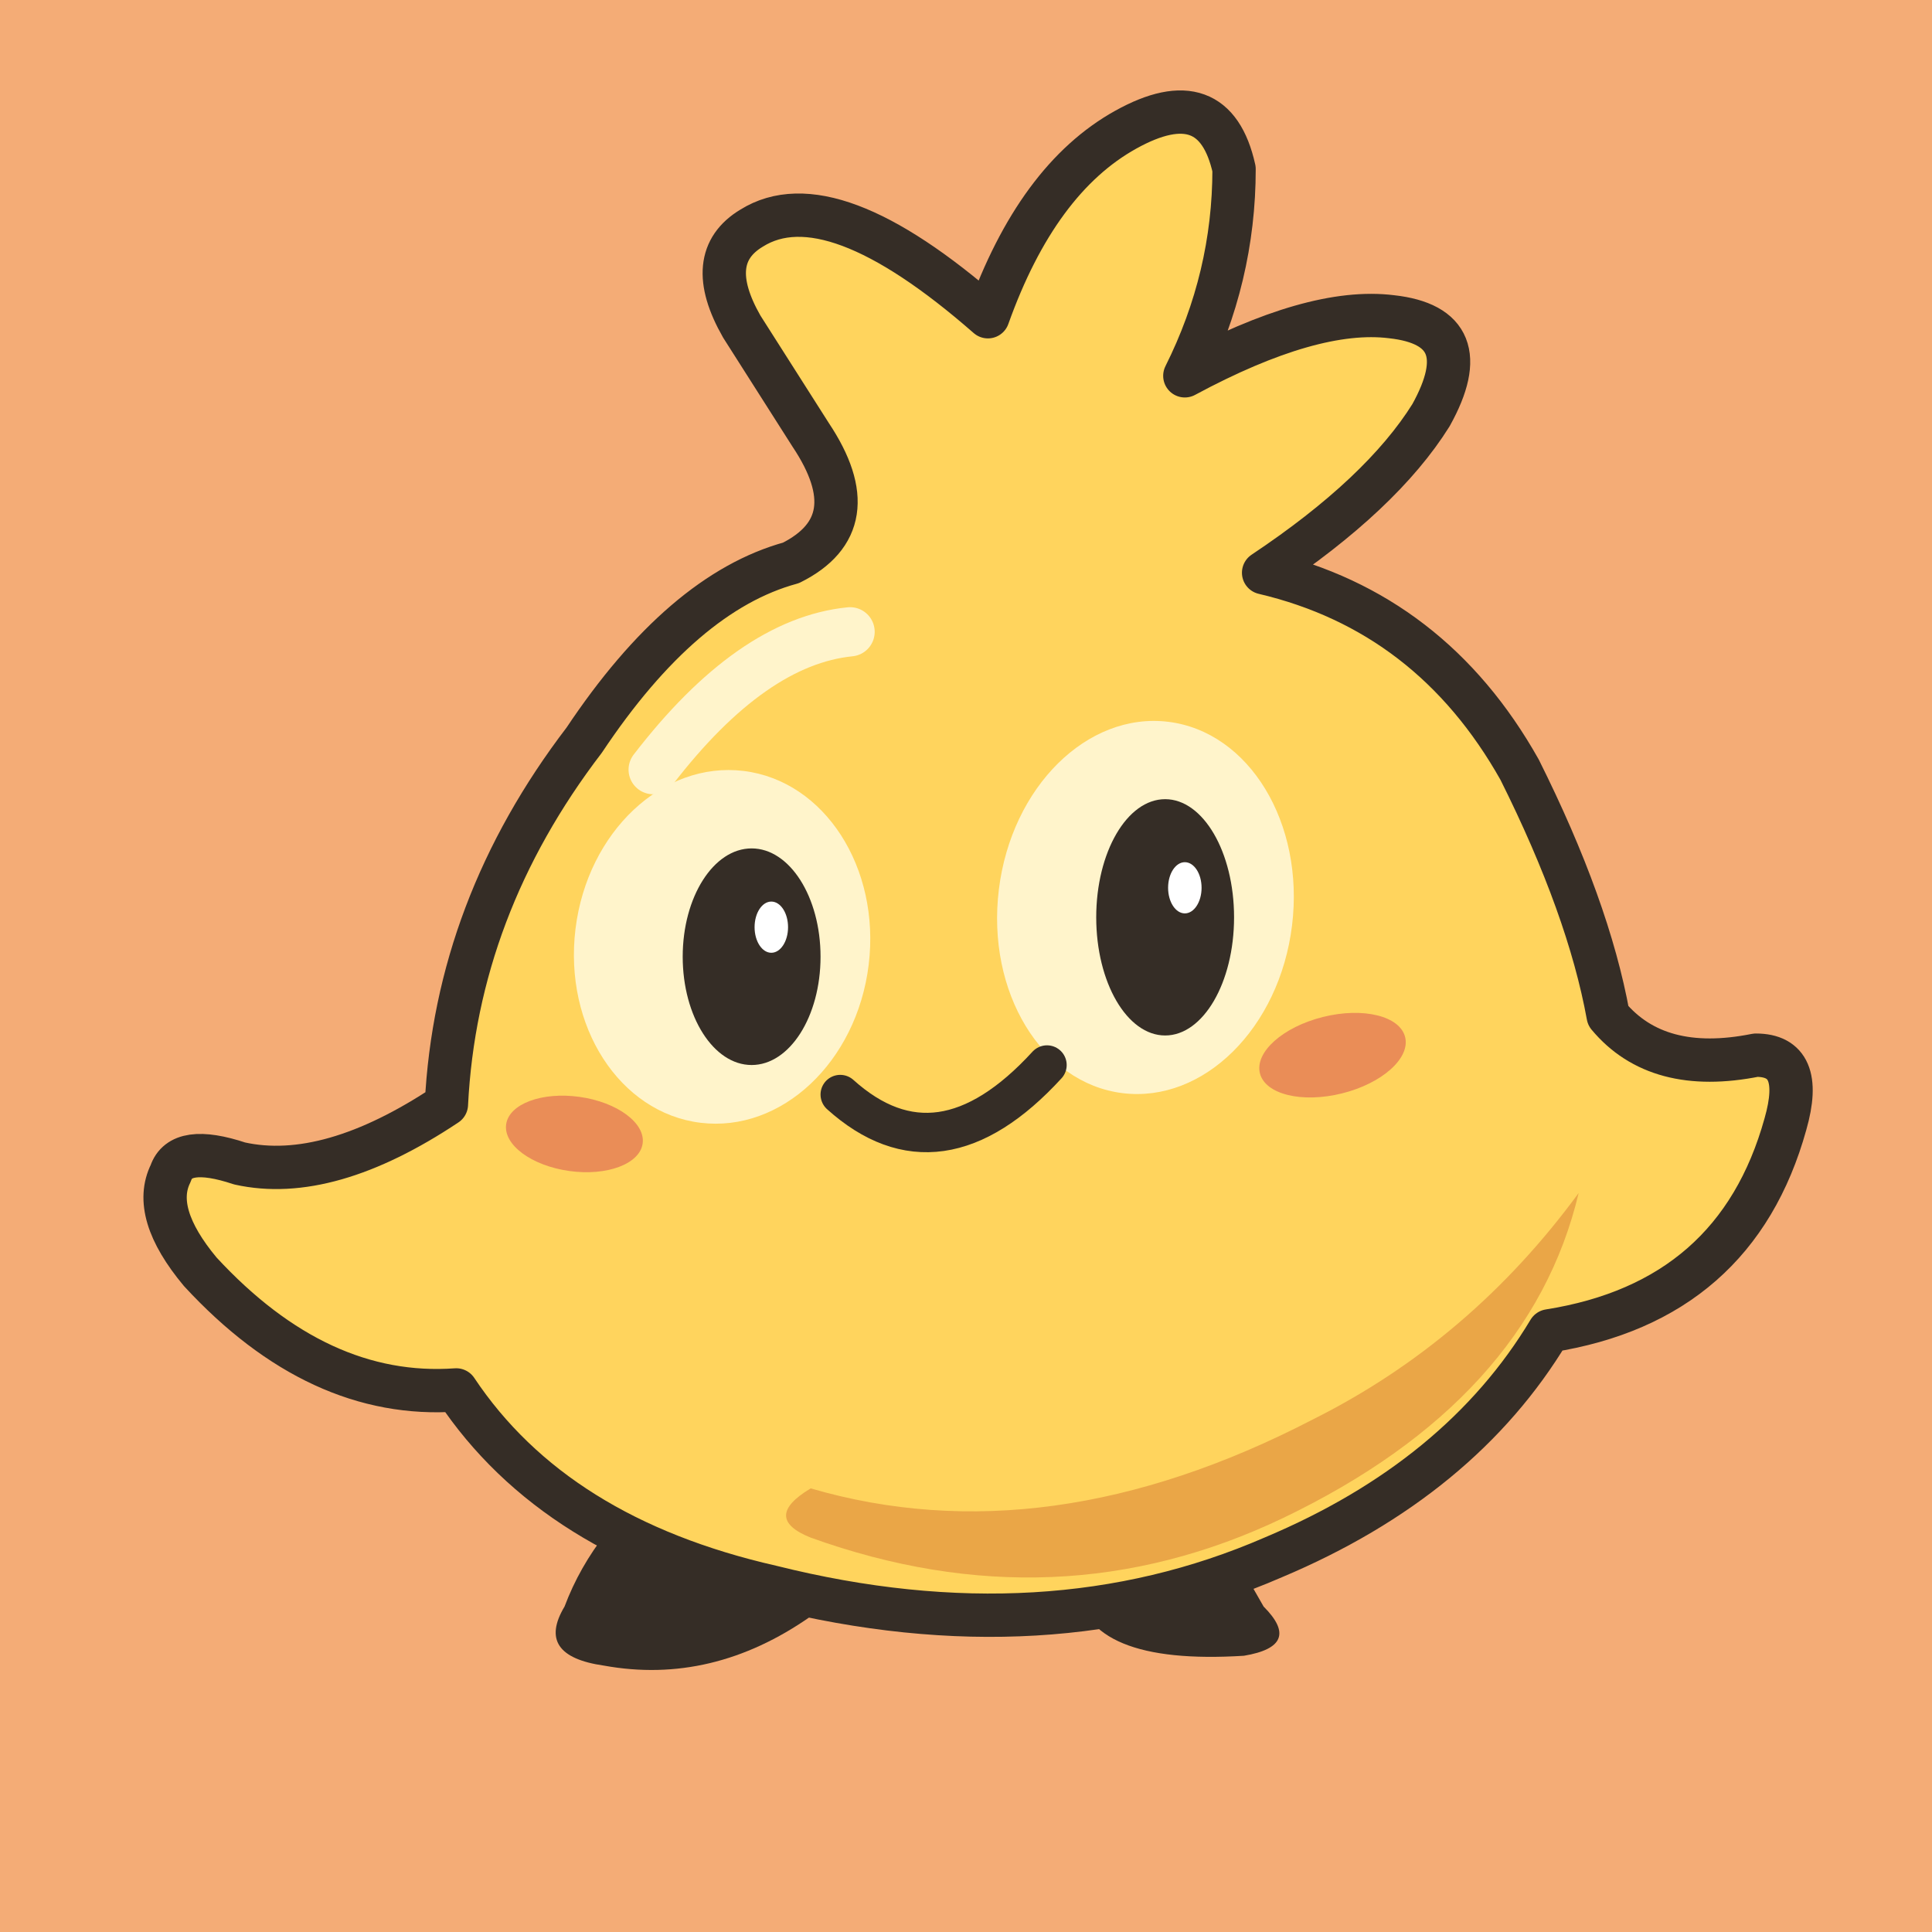
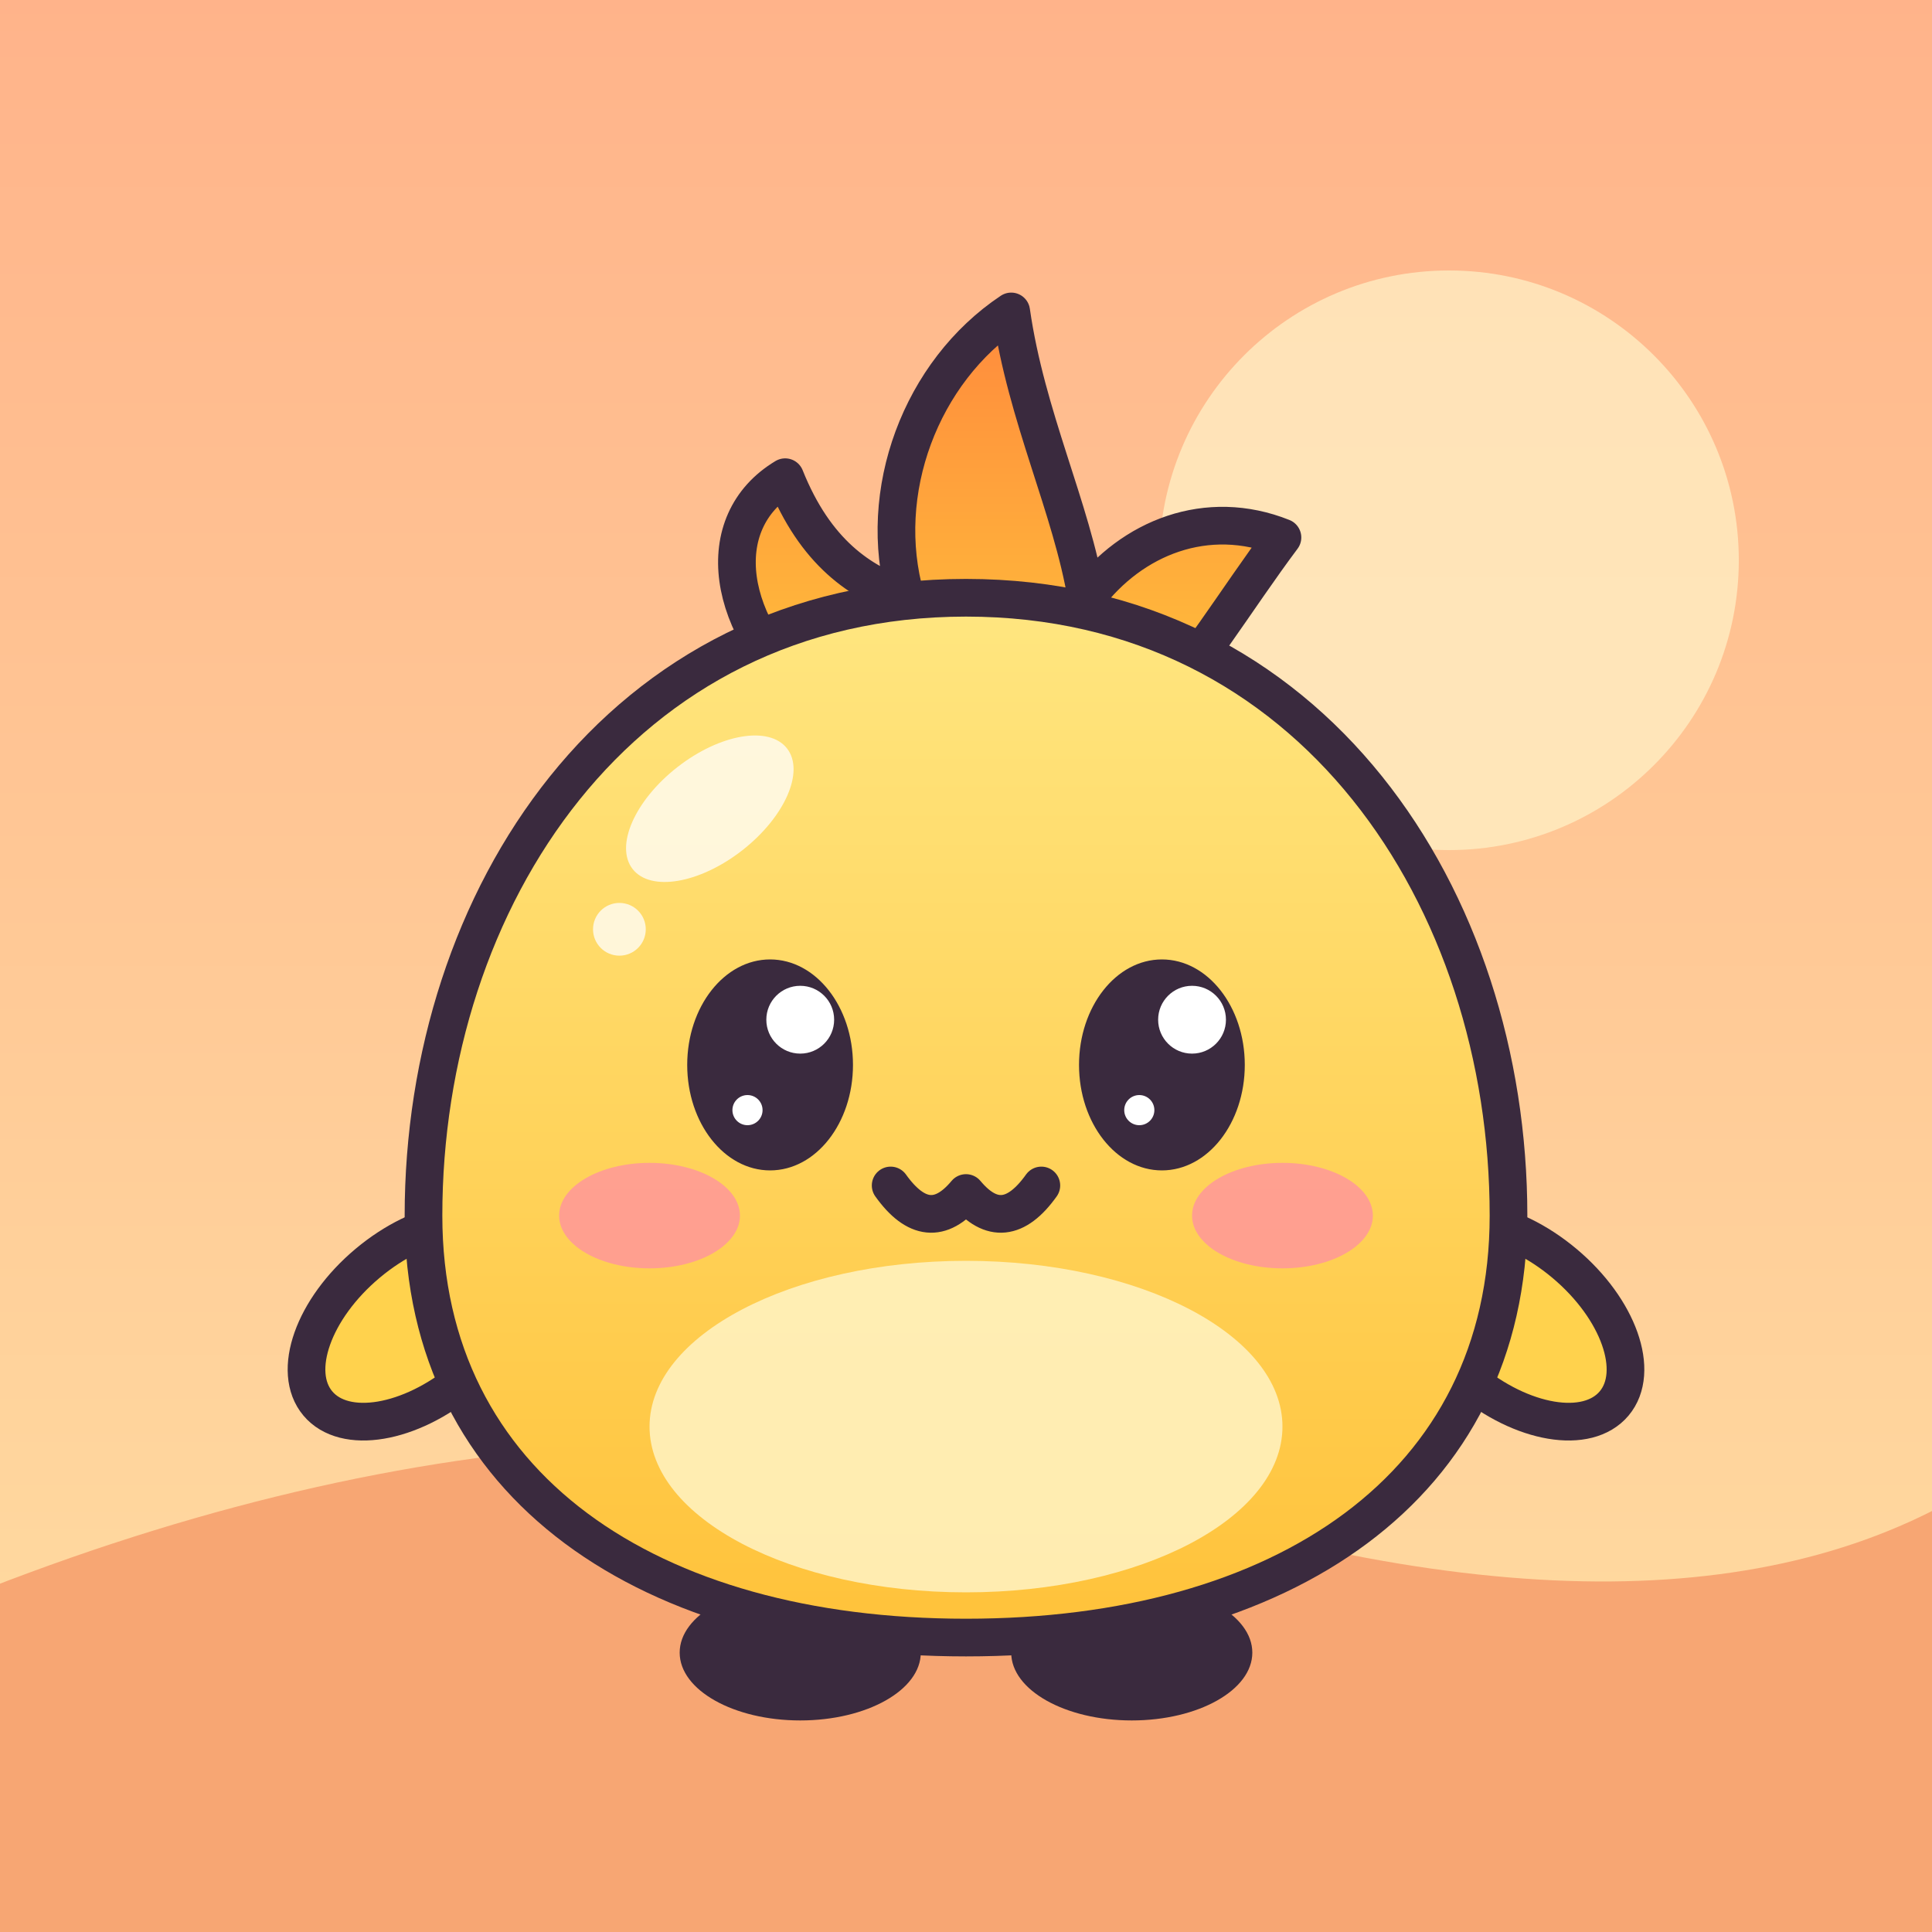
- <svg xmlns="http://www.w3.org/2000/svg" viewBox="0 0 208 208">
-   <rect width="208" height="208" fill="#F4AC76" />
-   <g transform="translate(-6 -3) scale(1.06)">
-     <path d="M74 152 Q66 158 63 166 Q60 171 67 172 Q78 174 88 167 L93 152 Z" fill="#352D26" />
-     <path d="M115 152 L115 164 Q116 172 132 171 Q138 170 134 166 L126 152 Z" fill="#352D26" />
-     <path d="M51 115 Q52 95 65 78 Q75 63 86 60 Q94 56 88 47 L81 36 Q77 29 82 26 Q90 21 106 35 Q111 21 120 16 Q129 11 131 20 Q131 31 126 41 Q139 34 147 35 Q156 36 151 45 Q146 53 134 61 Q151 65 160 81 Q167 95 169 106 Q174 112 184 110 Q189 110 187 117 Q182 135 163 138 Q154 153 135 161 Q112 171 84 164 Q62 159 52 144 Q38 145 26 132 Q21 126 23 122 Q24 119 30 121 Q39 123 51 115 Z" fill="#FFD45D" stroke="#352D26" stroke-width="4.4" stroke-linejoin="round" stroke-linecap="round" />
-     <path d="M88 154 Q112 161 139 147 Q155 139 166 124 Q161 145 136 157 Q113 168 88 159 Q83 157 88 154 Z" fill="#EAA647" />
-     <path d="M72 81 Q82 68 92 67" fill="none" stroke="#FFF4CB" stroke-width="5" stroke-linejoin="round" stroke-linecap="round" />
-     <ellipse cx="79" cy="99" rx="15" ry="18" fill="#FFF4CB" transform="rotate(7 79 99)" />
-     <ellipse cx="122" cy="95" rx="15" ry="19" fill="#FFF4CB" transform="rotate(7 122 95)" />
-     <ellipse cx="82" cy="100" rx="7" ry="11" fill="#352D26" transform="" />
-     <ellipse cx="124" cy="96" rx="7" ry="12" fill="#352D26" transform="" />
-     <ellipse cx="84" cy="97" rx="1.7" ry="2.6" fill="white" transform="" />
-     <ellipse cx="126" cy="93" rx="1.7" ry="2.6" fill="white" transform="" />
-     <ellipse cx="64" cy="118" rx="7" ry="3.8" fill="#EA8D57" transform="rotate(8 64 118)" />
-     <ellipse cx="141" cy="110" rx="7.6" ry="4" fill="#EA8D57" transform="rotate(-14 141 110)" />
-     <path d="M91 114 Q101 123 112 111" fill="none" stroke="#352D26" stroke-width="4" stroke-linejoin="round" stroke-linecap="round" />
+ <svg xmlns="http://www.w3.org/2000/svg" viewBox="0 0 200 200">
+   <defs>
+     <linearGradient id="sky" x1="0" y1="0" x2="0" y2="1">
+       <stop offset="0" stop-color="#FFB38A" />
+       <stop offset="1" stop-color="#FFE0A3" />
+     </linearGradient>
+   </defs>
+   <rect width="200" height="200" fill="url(#sky)" />
+   <circle cx="150" cy="58" r="30" fill="#FFF3C9" opacity=".7" />
+   <path d="M-10 168 Q60 138 120 156 T210 150 V210 H-10 Z" fill="#F7A673" />
+   <g transform="translate(22 26) scale(.78)">
+     <defs>
+       <linearGradient id="b" x1="0" y1="0" x2="0" y2="1">
+         <stop offset="0" stop-color="#FFE680" />
+         <stop offset="1" stop-color="#FFC23A" />
+       </linearGradient>
+       <linearGradient id="c" x1="0" y1="0" x2="0" y2="1">
+         <stop offset="0" stop-color="#FF8A3D" />
+         <stop offset="1" stop-color="#FFC23A" />
+       </linearGradient>
+     </defs>
+     <ellipse cx="78" cy="186" rx="16" ry="9" fill="#3A2A3E" />
+     <ellipse cx="122" cy="186" rx="16" ry="9" fill="#3A2A3E" />
+     <ellipse cx="27" cy="142" rx="10" ry="17" transform="rotate(50 27 142)" fill="#FFD24D" stroke="#3A2A3E" stroke-width="5" />
+     <ellipse cx="173" cy="142" rx="10" ry="17" transform="rotate(-50 173 142)" fill="#FFD24D" stroke="#3A2A3E" stroke-width="5" />
+     <path d="M80 60 C68 50 66 36 76 30 C80 40 86 44 92 46 C88 32 94 16 106 8 C108 22 114 34 116 46 C122 38 132 34 142 38 C136 46 130 56 124 62 Z" fill="url(#c)" stroke="#3A2A3E" stroke-width="5" stroke-linecap="round" stroke-linejoin="round" />
+     <path d="M100 46 C146 46 172 86 172 128 C172 164 142 184 100 184 C58 184 28 164 28 128 C28 86 54 46 100 46 Z" fill="url(#b)" stroke="#3A2A3E" stroke-width="5" />
+     <ellipse cx="100" cy="156" rx="42" ry="22" fill="#FFF3C4" opacity=".85" />
+     <ellipse cx="66" cy="74" rx="13" ry="7" transform="rotate(-38 66 74)" fill="#fff" opacity=".75" />
+     <circle cx="54" cy="90" r="3.5" fill="#fff" opacity=".75" />
+     <ellipse cx="58" cy="128" rx="12" ry="7" fill="#FF8FA3" opacity=".75" />
+     <ellipse cx="142" cy="128" rx="12" ry="7" fill="#FF8FA3" opacity=".75" />
+     <ellipse cx="74" cy="108" rx="11" ry="14" fill="#3A2A3E" />
+     <circle cx="78" cy="102" r="4.5" fill="#fff" />
+     <circle cx="71" cy="114" r="2" fill="#fff" />
+     <ellipse cx="126" cy="108" rx="11" ry="14" fill="#3A2A3E" />
+     <circle cx="130" cy="102" r="4.5" fill="#fff" />
+     <circle cx="123" cy="114" r="2" fill="#fff" />
+     <path d="M90 124 Q95 131 100 125 Q105 131 110 124" fill="none" stroke="#3A2A3E" stroke-width="5" stroke-linecap="round" stroke-linejoin="round" />
  </g>
</svg>
